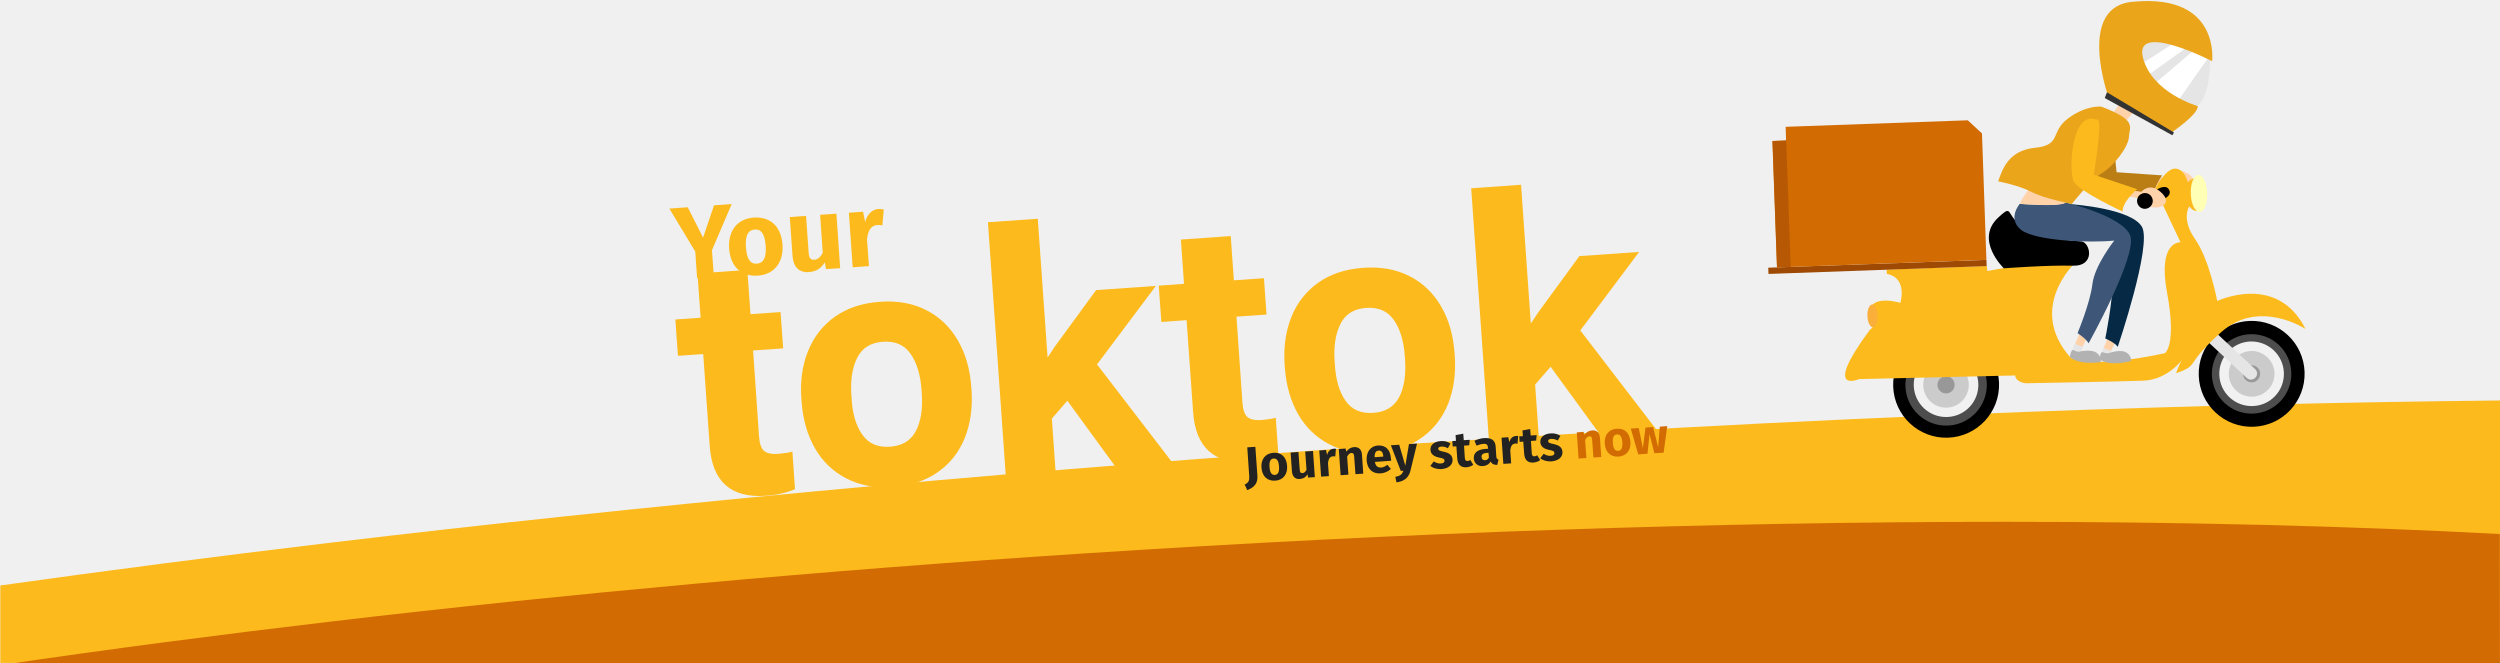
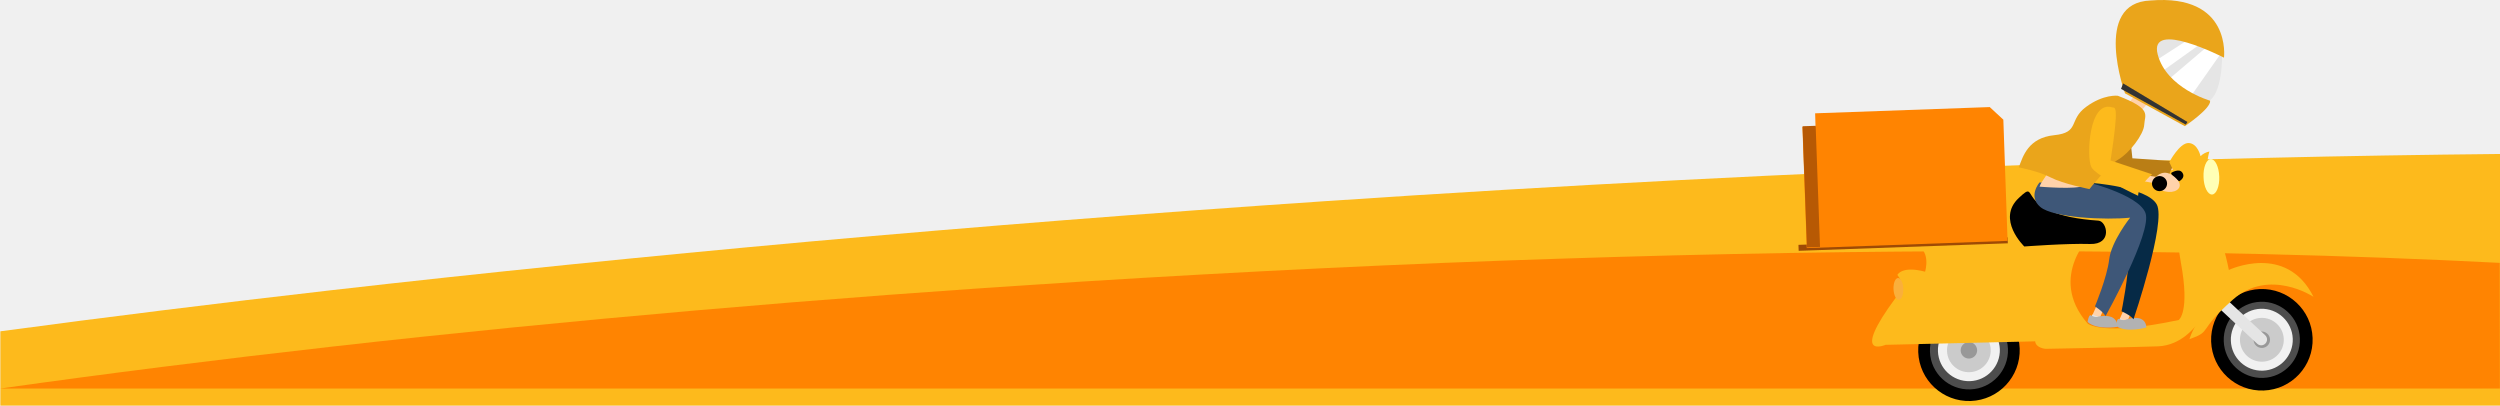
- <svg xmlns="http://www.w3.org/2000/svg" version="1.1" id="Layer_1" x="0px" y="0px" viewBox="0 0 1920.3 509.2" style="enable-background:new 0 0 1920.3 509.2;" xml:space="preserve">
-   <style type="text/css">
- 	.st0{fill:#FDBA1C;}
- 	.st1{enable-background:new    ;}
- 	.st2{fill:#222222;}
- 	.st3{fill:#D26B02;}
- 	.st4{fill:#4D4D4D;}
- 	.st5{fill:#F1F1F1;}
- 	.st6{fill:#CBCBCB;}
- 	.st7{fill:#989898;}
- 	.st8{fill:#E5E5E5;}
- 	.st9{fill:#FFD2AA;}
- 	.st10{fill:#BA7E15;}
- 	.st11{fill:#B2B2B2;}
- 	.st12{fill:#062A46;}
- 	.st13{fill:#3E5778;}
- 	.st14{fill:#FFFFFF;}
- 	.st15{fill:#EAA51B;}
- 	.st16{fill:#333333;}
- 	.st17{fill:#FFFFB5;}
- 	.st18{fill:#FAAF3B;}
- 	.st19{fill:#9E4A05;}
- 	.st20{fill:#B75904;}
- </style>
-   <g transform="translate(0.253 -570.788)">
-     <path class="st0" d="M1920,1080H0v-59.5c81-11.4,166.1-22.4,253.1-32.8c118.3-14.1,242.2-27.2,368.3-39.1   c129.6-12.1,262.9-23,396.4-32.4c182.5-12.8,363.4-22.5,537.7-29c125.6-4.7,248.2-7.6,364.6-8.8V1080L1920,1080z" />
-     <g class="st1">
-       <path class="st0" d="M608.4,917.7l2,28.8c-6.4,2.8-13.9,4.5-22.3,5.1c-26.9,1.9-41.3-10.9-43.2-38.2l-5-70.7l-19.4,1.4l-2-27.9    l19.4-1.4l-2.4-34l38.3-2.7l2.4,34l23.1-1.6l2,27.9l-23.1,1.6l4.6,66.3c0.4,5.4,1.7,9,3.9,10.9c2.2,1.8,5.9,2.6,11,2.2    C602,919,605.5,918.5,608.4,917.7z" />
-       <path class="st0" d="M620.4,840.5c4.4-10.9,11.2-19.7,20.6-26.4c9.4-6.7,20.9-10.5,34.5-11.5c13.7-1,25.7,1.2,35.9,6.5    c10.3,5.3,18.3,13.1,24.2,23.3c5.9,10.2,9.2,22,10.2,35.4l0.2,2.7c0.9,13.4-0.8,25.6-5.1,36.5c-4.4,10.9-11.2,19.7-20.6,26.3    c-9.4,6.7-20.9,10.5-34.5,11.5c-13.7,1-25.7-1.2-35.9-6.5c-10.3-5.3-18.3-13-24.2-23.2c-5.8-10.2-9.2-22-10.2-35.4l-0.2-2.7    C614.3,863.6,616,851.4,620.4,840.5z M662.2,904.8c4.8,6.8,11.9,9.8,21.4,9.1c9.3-0.7,15.8-4.7,19.7-12.1c3.8-7.4,5.3-17,4.5-28.7    l-0.2-2.7c-0.8-11.7-3.6-20.9-8.4-27.8c-4.8-6.9-11.9-10-21.4-9.3c-9.3,0.7-15.8,4.7-19.6,12.3c-3.8,7.5-5.3,17.1-4.5,28.6    l0.2,2.7C654.5,888.8,657.4,898.1,662.2,904.8z" />
-       <path class="st0" d="M819.6,878.6l-11.9,13.7l2.9,41.2l-38.3,2.7l-13.7-194.7l38.3-2.7l7.5,106.6l5.8-8.7l31.5-43.1l45.9-3.2    l-45.2,60.3l58.7,76.5l-43.8,3.1L819.6,878.6z" />
-       <path class="st0" d="M979.7,891.7l2,28.8c-6.4,2.8-13.9,4.5-22.3,5.1c-26.9,1.9-41.2-10.9-43.2-38.2l-5-70.7l-19.4,1.4l-2-27.9    l19.4-1.4l-2.4-34l38.3-2.7l2.4,34l23.1-1.6l2,27.9l-23.1,1.6l4.6,66.3c0.4,5.4,1.7,9,3.9,10.9c2.2,1.8,5.9,2.6,11,2.2    C973.2,893,976.8,892.5,979.7,891.7z" />
-       <path class="st0" d="M991.6,814.4c4.4-10.9,11.2-19.7,20.6-26.4c9.4-6.7,20.9-10.5,34.5-11.5c13.7-1,25.7,1.2,35.9,6.5    c10.3,5.3,18.3,13.1,24.2,23.3c5.9,10.2,9.2,22,10.2,35.4l0.2,2.7c0.9,13.4-0.8,25.6-5.1,36.5c-4.4,10.9-11.2,19.7-20.6,26.3    c-9.4,6.7-20.9,10.5-34.5,11.5c-13.7,1-25.7-1.2-35.9-6.5c-10.3-5.3-18.3-13-24.2-23.2c-5.8-10.2-9.2-22-10.2-35.4l-0.2-2.7    C985.6,837.5,987.3,825.3,991.6,814.4z M1033.4,878.8c4.8,6.8,11.9,9.8,21.4,9.1c9.3-0.7,15.8-4.7,19.7-12.1    c3.8-7.4,5.3-17,4.5-28.7l-0.2-2.7c-0.8-11.7-3.6-20.9-8.4-27.8c-4.8-6.9-11.9-10-21.4-9.3c-9.3,0.7-15.8,4.7-19.6,12.3    c-3.8,7.5-5.3,17.1-4.5,28.6l0.2,2.7C1025.8,862.7,1028.6,872,1033.4,878.8z" />
-       <path class="st0" d="M1190.8,852.5l-11.9,13.7l2.9,41.2l-38.3,2.7l-13.7-194.7l38.3-2.7l7.5,106.6l5.8-8.7l31.5-43.1l45.9-3.2    l-45.2,60.3l58.7,76.5l-43.8,3.1L1190.8,852.5z" />
+ <svg xmlns="http://www.w3.org/2000/svg" width="2003.157" height="324.973" viewBox="0 0 2003.157 324.973">
+   <g id="SVG_Motorbike" data-name="SVG Motorbike" transform="translate(0.047 9.202)">
+     <g id="Group_11" data-name="Group 11" transform="translate(-0.047 95.429)">
+       <path id="Path_9" data-name="Path 9" d="M2002.752,1080H0v-59.5c84.491-11.4,173.259-22.4,264.009-32.8,123.4-14.1,252.639-27.2,384.174-39.1,135.186-12.1,274.231-23,413.485-32.4,190.366-12.8,379.063-22.5,560.875-29,131.013-4.7,258.9-7.6,380.314-8.8V1080Z" transform="translate(0.3 -859.658)" fill="#fdba1c" />
+       <path id="Path_36" data-name="Path 36" d="M2002.757,1081.7H-.2c84.908-12,174.719-23.3,266.928-33.7,93.879-10.6,191.721-20.3,290.5-28.9,101.284-8.8,205.281-16.6,309.278-23.1,129.657-8.1,259-14.4,384.485-18.4,122.042-4,241.477-6,355.07-6,143.008,0,276.42,3.2,396.585,9.4l.1,100.7Z" transform="translate(0.3 -875.004)" fill="#ff8401" />
    </g>
-     <g class="st1">
-       <path class="st0" d="M548.1,783.5l-12.9,0.9l-1.4-20.4l-19.9-33l14.1-1l11.8,23.3l8.4-24.8l13.6-1L546.6,763L548.1,783.5z" />
-       <path class="st0" d="M600.8,758.8c0.9,13.4-6.2,22.8-18.9,23.7c-12.7,0.9-21.1-6.8-22.1-20.9c-0.9-13.4,6.2-22.8,18.9-23.7    C591.5,737.1,599.8,744.7,600.8,758.8z M572.7,760.7c0.7,9.3,3.4,13,8.5,12.6c5-0.4,7.3-4.6,6.7-13.6c-0.7-9.3-3.4-13-8.5-12.6    C574.3,747.5,572.1,751.7,572.7,760.7z" />
-       <path class="st0" d="M634.2,777.5l-0.9-5.2c-2.8,4.6-6.7,7.1-12.2,7.5c-7.8,0.5-12-4.2-12.6-12.3l-2.1-30l12.5-0.9l2,28.5    c0.3,4.3,1.8,5.4,4.4,5.2c2.6-0.2,4.8-2.1,6.4-5.4l-2-29.1l12.5-0.9l2.9,41.9L634.2,777.5z" />
-       <path class="st0" d="M678.6,731.7l-1.1,12.2c-1.4-0.2-2.4-0.4-3.8-0.3c-5.2,0.4-7.1,4.4-8,10.9l1.5,20.7l-12.5,0.9l-2.9-41.9    l10.9-0.8l1.6,8c1.5-6,5.3-9.7,10.1-10.1C676,731.3,677.3,731.4,678.6,731.7z" />
-     </g>
-     <g class="st1">
-       <path class="st2" d="M957.8,947.3l-2-4.3c3.3-1.6,3.7-3.4,3.5-6.5l-1.5-22.1l6.2-0.4l1.6,22.3C966,942.9,962.2,945.5,957.8,947.3z    " />
-       <path class="st2" d="M988.4,928.6c0.5,6.4-3,11-9.1,11.4c-6.1,0.4-10.1-3.3-10.6-10c-0.5-6.4,3-11,9.1-11.4    C983.9,918.1,987.9,921.8,988.4,928.6z M974.9,929.5c0.3,4.5,1.7,6.2,4.1,6.1c2.4-0.2,3.5-2.2,3.2-6.5c-0.3-4.5-1.7-6.2-4.1-6.1    C975.7,923.1,974.6,925.1,974.9,929.5z" />
-       <path class="st2" d="M1004.5,937.6l-0.4-2.5c-1.3,2.2-3.2,3.4-5.9,3.6c-3.8,0.3-5.8-2-6.1-5.9l-1-14.4l6-0.4l1,13.7    c0.1,2,0.9,2.6,2.1,2.5c1.3-0.1,2.3-1,3.1-2.6l-1-14l6-0.4l1.4,20.1L1004.5,937.6z" />
-       <path class="st2" d="M1025.9,915.5l-0.5,5.9c-0.7-0.1-1.2-0.2-1.8-0.1c-2.5,0.2-3.4,2.1-3.8,5.2l0.7,10l-6,0.4l-1.4-20.1l5.2-0.4    l0.8,3.9c0.7-2.9,2.6-4.7,4.9-4.8C1024.6,915.3,1025.2,915.4,1025.9,915.5z" />
-       <path class="st2" d="M1045.9,919.9l1,14.7l-6,0.4l-1-13.7c-0.1-2.1-0.9-2.6-2.1-2.6c-1.3,0.1-2.4,1.1-3.3,2.9l1,13.8l-6,0.4    l-1.4-20.1l5.2-0.4l0.6,2.4c1.6-2.1,3.4-3.3,5.9-3.5C1043.4,914,1045.6,916,1045.9,919.9z" />
-       <path class="st2" d="M1068.3,924.7l-12.5,0.9c0.7,3.6,2.4,4.4,4.9,4.3c1.6-0.1,3-0.8,4.7-2.1l2.7,3.2c-1.9,1.7-4.4,3.1-7.7,3.4    c-6.7,0.5-10.4-3.6-10.9-9.9c-0.4-6,2.5-11,8.6-11.5c5.8-0.4,9.6,3.1,10,9.7C1068.3,923.2,1068.3,924.1,1068.3,924.7z     M1062.3,921.3c-0.2-2.7-1.2-4.6-3.6-4.4c-2,0.1-3.1,1.5-3.1,5.1l6.7-0.5L1062.3,921.3z" />
-       <path class="st2" d="M1072.4,941.3l-0.9-4.2c3.9-0.8,5.3-2,6.2-4.7l-2,0.1l-7.6-19.7l6.4-0.4l4.7,16.1l2.8-16.6l6.2-0.4l-5,20.6    C1082,937.3,1078.7,940.5,1072.4,941.3z" />
-       <path class="st2" d="M1113.9,911.5l-2,3.6c-1.6-0.9-3.3-1.4-4.9-1.3c-1.8,0.1-2.6,0.8-2.5,1.7c0.1,1.1,0.6,1.5,4.3,2.3    c4.1,0.9,6.4,2.4,6.7,6c0.3,4.2-3.5,6.9-8.5,7.3c-3.5,0.2-6.5-0.8-8.6-2.4l2.7-3.5c1.6,1.1,3.5,1.8,5.4,1.6    c1.9-0.1,2.9-0.9,2.8-2.1c-0.1-1.4-0.7-1.8-4.4-2.5c-4.1-0.9-6.2-2.8-6.4-5.9c-0.2-3.5,2.7-6.4,7.8-6.7    C1109.3,909.3,1111.9,910.1,1113.9,911.5z" />
-       <path class="st2" d="M1126.2,929.7c-4.4,0.3-6.8-2.1-7.1-6.8l-0.7-9.3l-2.8,0.2l-0.3-4.2l2.8-0.2l-0.3-4.4l5.9-1.1l0.4,5l4.6-0.3    l-0.4,4.2l-4,0.3l0.6,9.3c0.1,1.9,0.8,2.6,2.1,2.5c0.7,0,1.4-0.3,2.1-0.8l2.3,3.7C1130.1,928.9,1128.1,929.5,1126.2,929.7z" />
-       <path class="st2" d="M1150.8,923.9l-1,4c-2.4,0-4-0.6-5.1-2.6c-1.3,2.3-3.5,3.3-5.9,3.5c-4,0.3-6.7-2.2-7-5.8    c-0.3-4.4,2.9-7,9-7.4l2-0.1l-0.1-0.9c-0.2-2.4-1.2-3-3.6-2.9c-1.3,0.1-3.2,0.6-5.2,1.4l-1.6-3.8c2.5-1.1,5.2-1.9,7.5-2    c5.8-0.4,8.5,1.9,8.8,6.5l0.5,7.8C1149.4,923.1,1149.8,923.6,1150.8,923.9z M1143.4,922.2l-0.3-3.6l-1.5,0.1    c-2.7,0.2-4,1.2-3.8,3.2c0.1,1.6,1.1,2.5,2.5,2.4C1141.8,924.3,1142.8,923.5,1143.4,922.2z" />
-       <path class="st2" d="M1165.9,905.7l-0.5,5.9c-0.7-0.1-1.2-0.2-1.8-0.1c-2.5,0.2-3.4,2.1-3.8,5.2l0.7,10l-6,0.4l-1.4-20.1l5.2-0.4    l0.8,3.9c0.7-2.9,2.6-4.7,4.9-4.8C1164.7,905.5,1165.3,905.6,1165.9,905.7z" />
-       <path class="st2" d="M1177.6,926.1c-4.4,0.3-6.8-2.1-7.1-6.8l-0.7-9.3l-2.8,0.2l-0.3-4.2l2.8-0.2l-0.3-4.4l5.9-1.1l0.4,5l4.6-0.3    l-0.4,4.2l-4,0.3l0.6,9.3c0.1,1.9,0.8,2.6,2.1,2.5c0.7,0,1.4-0.3,2.1-0.8l2.3,3.7C1181.5,925.3,1179.4,925.9,1177.6,926.1z" />
-       <path class="st2" d="M1198.3,905.6l-2,3.6c-1.6-0.9-3.3-1.4-4.9-1.3c-1.8,0.1-2.6,0.8-2.5,1.7c0.1,1.1,0.6,1.5,4.3,2.3    c4.1,0.9,6.4,2.4,6.7,6c0.3,4.2-3.5,6.9-8.5,7.3c-3.5,0.2-6.5-0.8-8.6-2.4l2.7-3.5c1.6,1.1,3.5,1.8,5.4,1.6    c1.9-0.1,2.9-0.9,2.8-2.1c-0.1-1.4-0.7-1.8-4.4-2.5c-4.1-0.9-6.2-2.8-6.4-5.9c-0.2-3.5,2.7-6.4,7.8-6.7    C1193.6,903.4,1196.3,904.2,1198.3,905.6z" />
-     </g>
-     <g class="st1">
-       <path class="st3" d="M1228.7,907.1l1,14.7l-6,0.4l-1-13.7c-0.1-2.1-0.9-2.6-2.1-2.6c-1.3,0.1-2.4,1.1-3.3,2.9l1,13.8l-6,0.4    l-1.4-20.1l5.2-0.4l0.6,2.4c1.6-2.1,3.4-3.3,5.9-3.5C1226.2,901.1,1228.4,903.2,1228.7,907.1z" />
-       <path class="st3" d="M1252.1,910.1c0.5,6.4-3,11-9.1,11.4c-6.1,0.4-10.1-3.3-10.6-10c-0.5-6.4,3-11,9.1-11.4    C1247.6,899.6,1251.6,903.3,1252.1,910.1z M1238.6,911c0.3,4.5,1.7,6.2,4.1,6.1c2.4-0.2,3.5-2.2,3.2-6.5c-0.3-4.5-1.7-6.2-4.1-6.1    C1239.4,904.6,1238.3,906.6,1238.6,911z" />
-       <path class="st3" d="M1270.5,918.9l-3.7-14.6l-1.6,15l-7.1,0.5l-5.7-19.8l6.1-0.4l3.2,15.5l2-15.9l5.8-0.4l3.9,15.5l1.3-15.8    l5.7-0.4l-2.8,20.4L1270.5,918.9z" />
-     </g>
-     <path class="st3" d="M1920,1081.7H-0.3h0l0.1,0c81.4-12,167.5-23.3,255.9-33.7c90-10.6,183.8-20.3,278.5-28.9   c97.1-8.8,196.8-16.6,296.5-23.1c124.3-8.1,248.3-14.4,368.6-18.4c117-4,231.5-6,340.4-6c137.1,0,265,3.2,380.2,9.4L1920,1081.7   L1920,1081.7z" />
-   </g>
-   <g>
-     <g>
-       <g>
-         <path d="M1770.2,285.7c0.8,22.5-16.8,41.3-39.2,42.1c-22.5,0.8-41.3-16.8-42.1-39.2c-0.8-22.5,16.8-41.3,39.2-42.1     C1750.5,245.7,1769.4,263.2,1770.2,285.7z" />
-       </g>
-       <g>
-         <path class="st4" d="M1760,286.1c0.6,16.9-12.6,31-29.4,31.6c-16.8,0.6-31-12.6-31.6-29.4c-0.6-16.9,12.6-31,29.4-31.6     C1745.3,256.1,1759.4,269.2,1760,286.1z" />
-       </g>
-       <g>
-         <path class="st5" d="M1754.3,286.3c0.5,13.7-10.2,25.2-23.9,25.6c-13.7,0.5-25.2-10.2-25.7-23.9c-0.5-13.7,10.2-25.2,23.9-25.7     C1742.3,261.9,1753.8,272.6,1754.3,286.3z" />
-       </g>
-       <g>
-         <path class="st6" d="M1747.1,286.5c0.3,9.7-7.2,17.8-16.9,18.2c-9.7,0.3-17.8-7.2-18.2-16.9c-0.3-9.7,7.2-17.8,16.9-18.2     C1738.6,269.3,1746.7,276.9,1747.1,286.5z" />
-       </g>
-       <g>
-         <path class="st7" d="M1736.1,286.9c0.1,3.6-2.7,6.7-6.4,6.8c-3.6,0.1-6.7-2.7-6.8-6.4c-0.1-3.6,2.7-6.7,6.4-6.8     C1732.9,280.5,1736,283.3,1736.1,286.9z" />
-       </g>
-       <g>
-         <path d="M1535.5,294.1c0.8,22.5-16.8,41.3-39.2,42.1s-41.3-16.8-42.1-39.2c-0.8-22.5,16.8-41.3,39.2-42.1     S1534.7,271.7,1535.5,294.1z" />
-       </g>
-       <g>
-         <path class="st4" d="M1526.1,294.5c0.6,17.3-12.9,31.8-30.1,32.4c-17.3,0.6-31.8-12.9-32.4-30.1c-0.6-17.3,12.9-31.8,30.1-32.4     C1511,263.7,1525.5,277.2,1526.1,294.5z" />
-       </g>
-       <g>
-         <path class="st5" d="M1519.6,294.7c0.5,13.7-10.2,25.2-23.9,25.6c-13.7,0.5-25.2-10.2-25.7-23.9s10.2-25.2,23.9-25.7     C1507.6,270.4,1519.1,281,1519.6,294.7z" />
-       </g>
-       <g>
-         <ellipse transform="matrix(0.6717 -0.7408 0.7408 0.6717 271.7317 1204.419)" class="st6" cx="1494.8" cy="295.6" rx="17.5" ry="17.5" />
-       </g>
-       <g>
-         <path class="st7" d="M1501.4,295.4c0.1,3.6-2.7,6.7-6.4,6.8c-3.6,0.1-6.7-2.7-6.8-6.4c-0.1-3.6,2.7-6.7,6.4-6.8     C1498.2,288.9,1501.3,291.7,1501.4,295.4z" />
-       </g>
-       <g>
-         <path class="st8" d="M1732.2,283.5c1.9,1.8,2,4.7,0.2,6.6l0,0c-1.8,1.9-4.7,2-6.6,0.2l-50.2-46.7c-1.9-1.8-2-4.7-0.2-6.6l0,0     c1.8-1.9,4.7-2,6.6-0.2L1732.2,283.5z" />
-       </g>
-       <g>
-         <g>
-           <path class="st9" d="M1657.5,136.7l6.9-0.8c0,0,4-8.8,14.5-3.5c10.4,5.3,4.4,11.7-1.6,12.7c-6,1-7.1-0.4-7.1-0.4      s6.2-7.6-0.5-8.1c-6.7-0.5-6.9,4.8-6.9,4.8l-10,0.7L1657.5,136.7z" />
+     <g id="Group_55" data-name="Group 55" transform="translate(1440.986 -9.202)">
+       <g id="Group_54" data-name="Group 54" transform="translate(0)">
+         <g id="Group_12" data-name="Group 12" transform="translate(330.644 231.578)">
+           <path id="Path_37" data-name="Path 37" d="M1770.2,285.7a40.676,40.676,0,1,1-42.1-39.2A40.679,40.679,0,0,1,1770.2,285.7Z" transform="translate(-1688.874 -246.474)" />
        </g>
-         <g>
-           <path class="st10" d="M1616.6,90.8c2.1,0.1,4.7-4.8,9.2,41.5l35,2.4c0,0-8.6,12-6.6,19.5c0,0-36.5-6.7-42.1-12.9      C1606.6,135.2,1596.5,89.6,1616.6,90.8z" />
+         <g id="Group_13" data-name="Group 13" transform="translate(340.751 241.784)">
+           <path id="Path_38" data-name="Path 38" d="M1760,286.1a30.52,30.52,0,1,1-31.6-29.4A30.516,30.516,0,0,1,1760,286.1Z" transform="translate(-1698.98 -256.68)" fill="#4d4d4d" />
        </g>
-       </g>
-       <g>
-         <path class="st0" d="M1655.4,144.8c0,0,8.2-15.6,15.5-15.3c7.3,0.3,9.5,10.5,9.5,10.5s3-3.1,7.1-3.7c0,0-4.6,14.1,0.9,25.7     c0,0-3.3,1-6.8-3.4c0,0-6.5,9.3,4.5,25.1c11.1,15.8,17,47.5,17,47.5s46.1-22,67.8,21.5c0,0-35.4-23.5-64.6,2.3     c-29.1,25.8-16,25-34.8,31.7c0,0,2.1-6.8,4.9-10.6c0,0-11.2,15.6-30.1,16.3c-18.9,0.7-90.1,2-90.1,2s-7.8-0.6-8.3-6l-119.9,2.8     c0,0-29,12.5,8.3-37.9c0,0,10.3-6.4,1.2-18.1c0,0,3.3-7.6,22.2-2.6c0,0,5.9-19.2-10.4-22.2l-0.1-3.3l76.9-2.8l0.4,3.9     c0,0,46.1-9.2,67.4-6.3c0,0-36.9,34.4-4,72.2c0,0,10.6,10.5,73-2.8c0,0,9.2-6,1.7-46.3c-7.5-40.3,10.3-38.9,10.3-38.9     L1655.4,144.8z" />
-       </g>
-       <g>
-         <path d="M1598.6,185.4c6.9,0.5,11.5,19.3-6.8,18.7c-18.3-0.6-52.6,2-52.6,2s-22.7-21.8-4.4-38.9     C1553,150.1,1527.8,180.6,1598.6,185.4z" />
-       </g>
-       <g>
-         <path d="M1656.9,145.5c0,0,6.4-4.2,9-0.1c2.7,4.1-2.6,6.8-2.6,6.8S1656.7,148.3,1656.9,145.5z" />
-       </g>
-       <g>
-         <rect x="1615.7" y="260.8" transform="matrix(0.4058 -0.9139 0.9139 0.4058 721.7258 1638.133)" class="st9" width="10.1" height="6.3" />
-       </g>
-       <g>
-         <path class="st8" d="M1615.9,267.3c0,0-1.4,2.7-1.6,4.6c0,0,1.7,3.1,6,2.3l1.7-5.1C1622,269.1,1620.1,269.6,1615.9,267.3z" />
-       </g>
-       <g>
-         <path class="st11" d="M1614.7,270.4c0,0,3.9,1.9,6.5,0.4c0,0,7.8-2.6,12-0.1c4.2,2.4,3.7,6.6,3.7,6.6s-15.6,4.6-24-1.1     C1612.9,276.2,1613,270.8,1614.7,270.4z" />
-       </g>
-       <g>
-         <rect x="1593.1" y="258" transform="matrix(0.4058 -0.914 0.914 0.4058 711.2291 1616.328)" class="st9" width="11.1" height="6.3" />
-       </g>
-       <g>
-         <path class="st12" d="M1557.6,163.5c0,0-14,5.2-2.4,12.1c11.6,6.9,60.5,9.1,78.6,4.1c0,0-11.9,21.2-11.2,35.8     c0.6,14.6-5.5,44.5-5.5,44.5s7.1,2.9,9.6,6.4c0,0,26.5-78.1,18.6-92.1c-7.9-14.1-53-17.3-53-17.3     C1588.4,160.3,1571.1,162.1,1557.6,163.5z" />
-       </g>
-       <g>
-         <path class="st13" d="M1551.4,156.6c0,0-9.6,11.1,0.7,19.7c10.3,8.7,53.2,10.5,71.9,8.5c0,0-15.1,19-16.8,33.5     c-1.7,14.5-11.4,37.6-11.4,37.6s6.5,4.1,8.5,7.8c0,0,37.5-67.4,32-82.6c-5.5-15.1-49.6-25.6-49.6-25.6     C1582.3,158.3,1565,157.4,1551.4,156.6z" />
-       </g>
-       <g>
-         <path class="st9" d="M1560.2,143.1c0,0-7.5,9.3-8.8,13.5c0,0,30.5,2.6,35.3-0.9C1586.7,155.7,1571.2,139.7,1560.2,143.1z" />
-       </g>
-       <g>
-         <polygon class="st9" points="1621.8,88.2 1630.8,76.5 1642.2,81.8 1631.1,95.2    " />
-       </g>
-       <g>
-         <path class="st8" d="M1697.7,44c0,0,0.8,33.1-12,38.6c0,0-62.1-18.2-45.2-62C1657.5-23.2,1688.6,30.8,1697.7,44z" />
-       </g>
-       <g>
-         <polygon class="st14" points="1673.9,30.4 1638.3,53.4 1641.9,63.5 1683.8,33.5    " />
-       </g>
-       <g>
-         <polygon class="st14" points="1687.4,36.7 1646.4,71.6 1665.4,88.2 1697.7,42.2    " />
-       </g>
-       <g>
-         <path class="st15" d="M1619.9,75.6l47.9,26.3c0,0,21-14.1,20.3-20.4c0,0-34.9-10-42-37c-7.6-28.7,53.1,2.5,53.1,2.5     s6.3-51.2-58.9-45.8C1593.4,2.9,1619.9,75.6,1619.9,75.6z" />
-       </g>
-       <g>
-         <polygon class="st16" points="1618.4,70.9 1616.7,75.3 1668.6,103.9 1669.9,101.8    " />
-       </g>
-       <g>
-         <path class="st15" d="M1614.1,81.9c0,0-11.5-1.4-25.5,9c-14.1,10.4-4.7,20.5-25.4,22.6c-20.7,2.1-25.1,16.7-28.4,25.8     c0,0,15.9,3,25.6,8.1c9.7,5.1,31,9.3,31,9.3s14.8-18.9,23.1-23.7c8.8-5.1,20.4-20,20.8-27.9C1635.6,97.2,1642.1,92.6,1614.1,81.9     z" />
-       </g>
-       <g>
-         <g>
-           <path class="st9" d="M1637.9,146.3l6.9,1c0,0,6.1-7.5,14.9,0.2c8.8,7.7,1.4,12.4-4.7,11.9c-6.1-0.5-6.8-2.2-6.8-2.2      s7.9-5.8,1.5-8c-6.4-2.1-7.9,2.9-7.9,2.9l-9.9-1.8L1637.9,146.3z" />
+         <g id="Group_14" data-name="Group 14" transform="translate(346.454 247.393)">
+           <path id="Path_39" data-name="Path 39" d="M1754.3,286.3a24.815,24.815,0,1,1-25.7-24A24.961,24.961,0,0,1,1754.3,286.3Z" transform="translate(-1704.683 -262.289)" fill="#f1f1f1" />
        </g>
-         <g>
-           <path class="st0" d="M1609.8,91.7c2,0.6,5.7-3.5-1.5,42.5l33.3,11.1c0,0-11.3,9.4-11.2,17.2c0,0-33.6-15.6-37.5-23      C1589,132.1,1590.6,85.5,1609.8,91.7z" />
+         <g id="Group_15" data-name="Group 15" transform="translate(353.762 254.695)">
+           <path id="Path_40" data-name="Path 40" d="M1747.1,286.5a17.562,17.562,0,1,1-18.2-16.9A17.617,17.617,0,0,1,1747.1,286.5Z" transform="translate(-1711.991 -269.591)" fill="#cbcbcb" />
        </g>
-       </g>
-       <g>
-         <path class="st8" d="M1593.9,264c0,0-1.4,2.7-1.6,4.6c0,0,1.7,3.1,6,2.3l1.7-5.1C1600,265.9,1598.2,266.4,1593.9,264z" />
-       </g>
-       <g>
-         <path class="st11" d="M1592.3,268.7c0,0,3.6,2.4,6.4,1.1c0,0,8.1-1.7,11.9,1.3c3.9,2.9,3,7,3,7s-16.1,2.8-23.7-3.9     C1589.9,274.2,1590.6,268.8,1592.3,268.7z" />
-       </g>
-       <g>
-         <path d="M1653.6,154.1c0.1,3.3-2.5,6.1-5.8,6.3s-6.1-2.5-6.3-5.8c-0.1-3.3,2.5-6.1,5.8-6.3S1653.4,150.7,1653.6,154.1z" />
-       </g>
-       <g>
-         <path class="st17" d="M1695.4,148.4c0.3,7.8-2.3,14.3-5.8,14.4c-3.5,0.1-6.6-6.1-6.8-14c-0.3-7.8,2.3-14.3,5.8-14.4     S1695.1,140.5,1695.4,148.4z" />
-       </g>
-       <g>
-         <path class="st18" d="M1442.2,242.5c0.2,4.8-1.4,8.8-3.6,8.9c-2.1,0.1-4-3.8-4.2-8.6c-0.2-4.8,1.4-8.8,3.6-8.9     C1440.2,233.8,1442.1,237.7,1442.2,242.5z" />
-       </g>
-       <g>
-         <rect x="1358.2" y="202.6" transform="matrix(0.9994 -3.593548e-02 3.593548e-02 0.9994 -6.437 51.9555)" class="st19" width="167.7" height="4.8" />
-       </g>
-       <g>
-         <polygon class="st3" points="1511.5,92.4 1371.6,97.4 1371.9,107.9 1361.4,108.3 1364.9,205.4 1525.8,199.6 1522.4,102.5    " />
-       </g>
-       <g>
-         <rect x="1363.2" y="108.1" transform="matrix(0.9994 -3.593548e-02 3.593548e-02 0.9994 -4.7462 49.2769)" class="st20" width="10.5" height="97.1" />
+         <g id="Group_16" data-name="Group 16" transform="translate(364.668 265.604)">
+           <path id="Path_41" data-name="Path 41" d="M1736.1,286.9a6.6,6.6,0,1,1-6.8-6.4A6.731,6.731,0,0,1,1736.1,286.9Z" transform="translate(-1722.897 -280.5)" fill="#989898" />
+         </g>
+         <g id="Group_17" data-name="Group 17" transform="translate(95.944 239.978)">
+           <path id="Path_42" data-name="Path 42" d="M1535.5,294.1a40.676,40.676,0,1,1-42.1-39.2A40.679,40.679,0,0,1,1535.5,294.1Z" transform="translate(-1454.174 -254.874)" />
+         </g>
+         <g id="Group_18" data-name="Group 18" transform="translate(105.351 249.478)">
+           <path id="Path_43" data-name="Path 43" d="M1526.1,294.5a31.271,31.271,0,1,1-32.4-30.1A31.287,31.287,0,0,1,1526.1,294.5Z" transform="translate(-1463.581 -264.374)" fill="#4d4d4d" />
+         </g>
+         <g id="Group_19" data-name="Group 19" transform="translate(111.754 255.798)">
+           <path id="Path_44" data-name="Path 44" d="M1519.6,294.7a24.815,24.815,0,1,1-25.7-24A25.028,25.028,0,0,1,1519.6,294.7Z" transform="translate(-1469.983 -270.694)" fill="#f1f1f1" />
+         </g>
+         <g id="Group_20" data-name="Group 20" transform="translate(111.821 256.011)">
+           <circle id="Ellipse_1" data-name="Ellipse 1" cx="17.5" cy="17.5" r="17.5" transform="matrix(0.672, -0.741, 0.741, 0.672, 0, 25.928)" fill="#cbcbcb" />
+         </g>
+         <g id="Group_21" data-name="Group 21" transform="translate(129.968 274.101)">
+           <path id="Path_45" data-name="Path 45" d="M1501.4,295.4a6.6,6.6,0,1,1-6.8-6.4A6.6,6.6,0,0,1,1501.4,295.4Z" transform="translate(-1488.197 -288.997)" fill="#989898" />
+         </g>
+         <g id="Group_22" data-name="Group 22" transform="translate(315.881 220.614)">
+           <path id="Path_46" data-name="Path 46" d="M1732.2,283.5a4.62,4.62,0,0,1,.2,6.6h0a4.62,4.62,0,0,1-6.6.2l-50.2-46.7a4.62,4.62,0,0,1-.2-6.6h0a4.62,4.62,0,0,1,6.6-.2Z" transform="translate(-1674.11 -235.51)" fill="#e5e5e5" />
+         </g>
+         <g id="Group_25" data-name="Group 25" transform="translate(246.411 85.233)">
+           <g id="Group_23" data-name="Group 23" transform="translate(48.16 40.008)">
+             <path id="Path_47" data-name="Path 47" d="M1657.5,136.7l6.9-.8s4-8.8,14.5-3.5c10.4,5.3,4.4,11.7-1.6,12.7s-7.1-.4-7.1-.4,6.2-7.6-.5-8.1-6.9,4.8-6.9,4.8l-10,.7Z" transform="translate(-1652.8 -130.702)" fill="#ffd2aa" />
+           </g>
+           <g id="Group_24" data-name="Group 24">
+             <path id="Path_48" data-name="Path 48" d="M1616.6,90.8c2.1.1,4.7-4.8,9.2,41.5l35,2.4s-8.6,12-6.6,19.5c0,0-36.5-6.7-42.1-12.9C1606.6,135.2,1596.5,89.6,1616.6,90.8Z" transform="translate(-1604.64 -90.694)" fill="#ba7e15" />
+           </g>
+         </g>
+         <g id="Group_26" data-name="Group 26" transform="translate(59.029 114.6)">
+           <path id="Path_49" data-name="Path 49" d="M1655.4,144.8s8.2-15.6,15.5-15.3,9.5,10.5,9.5,10.5a13.906,13.906,0,0,1,7.1-3.7s-4.6,14.1.9,25.7c0,0-3.3,1-6.8-3.4,0,0-6.5,9.3,4.5,25.1,11.1,15.8,17,47.5,17,47.5s46.1-22,67.8,21.5c0,0-35.4-23.5-64.6,2.3-29.1,25.8-16,25-34.8,31.7,0,0,2.1-6.8,4.9-10.6,0,0-11.2,15.6-30.1,16.3s-90.1,2-90.1,2-7.8-.6-8.3-6L1428,291.2s-29,12.5,8.3-37.9c0,0,10.3-6.4,1.2-18.1,0,0,3.3-7.6,22.2-2.6,0,0,5.9-19.2-10.4-22.2l-.1-3.3,76.9-2.8.4,3.9s46.1-9.2,67.4-6.3c0,0-36.9,34.4-4,72.2,0,0,10.6,10.5,73-2.8,0,0,9.2-6,1.7-46.3s10.3-38.9,10.3-38.9Z" transform="translate(-1417.258 -129.496)" fill="#fdba1c" />
+         </g>
+         <g id="Group_27" data-name="Group 27" transform="translate(169.44 153.442)">
+           <path id="Path_50" data-name="Path 50" d="M1598.6,185.4c6.9.5,11.5,19.3-6.8,18.7s-52.6,2-52.6,2-22.7-21.8-4.4-38.9C1553,150.1,1527.8,180.6,1598.6,185.4Z" transform="translate(-1527.669 -162.043)" />
+         </g>
+         <g id="Group_28" data-name="Group 28" transform="translate(298.666 136.644)">
+           <path id="Path_51" data-name="Path 51" d="M1656.9,145.5s6.4-4.2,9-.1c2.7,4.1-2.6,6.8-2.6,6.8S1656.7,148.3,1656.9,145.5Z" transform="translate(-1656.896 -143.603)" />
+         </g>
+         <g id="Group_29" data-name="Group 29" transform="translate(257.492 246.138)">
+           <rect id="Rectangle_9" data-name="Rectangle 9" width="10.1" height="6.3" transform="translate(0 9.23) rotate(-66.057)" fill="#ffd2aa" />
+         </g>
+         <g id="Group_30" data-name="Group 30" transform="translate(256.071 255.061)">
+           <path id="Path_52" data-name="Path 52" d="M1615.9,267.3a16.768,16.768,0,0,0-1.6,4.6,5.49,5.49,0,0,0,6,2.3l1.7-5.1S1620.1,269.6,1615.9,267.3Z" transform="translate(-1614.3 -267.3)" fill="#e5e5e5" />
+         </g>
+         <g id="Group_31" data-name="Group 31" transform="translate(254.67 254.718)">
+           <path id="Path_53" data-name="Path 53" d="M1614.7,270.4s3.9,1.9,6.5.4c0,0,7.8-2.6,12-.1a7.01,7.01,0,0,1,3.7,6.6s-15.6,4.6-24-1.1C1612.9,276.2,1613,270.8,1614.7,270.4Z" transform="translate(-1612.9 -269.614)" fill="#b2b2b2" />
+         </g>
+         <g id="Group_32" data-name="Group 32" transform="translate(235.292 242.892)">
+           <rect id="Rectangle_10" data-name="Rectangle 10" width="11.1" height="6.3" transform="translate(0 10.145) rotate(-66.06)" fill="#ffd2aa" />
+         </g>
+         <g id="Group_33" data-name="Group 33" transform="translate(192.371 146.458)">
+           <path id="Path_54" data-name="Path 54" d="M1557.6,163.5s-14,5.2-2.4,12.1,60.5,9.1,78.6,4.1c0,0-11.9,21.2-11.2,35.8.6,14.6-5.5,44.5-5.5,44.5s7.1,2.9,9.6,6.4c0,0,26.5-78.1,18.6-92.1-7.9-14.1-53-17.3-53-17.3C1588.4,160.3,1571.1,162.1,1557.6,163.5Z" transform="translate(-1550.601 -157)" fill="#062a46" />
+         </g>
+         <g id="Group_34" data-name="Group 34" transform="translate(189.104 145.103)">
+           <path id="Path_55" data-name="Path 55" d="M1551.4,156.6s-9.6,11.1.7,19.7c10.3,8.7,53.2,10.5,71.9,8.5,0,0-15.1,19-16.8,33.5s-11.4,37.6-11.4,37.6,6.5,4.1,8.5,7.8c0,0,37.5-67.4,32-82.6-5.5-15.1-49.6-25.6-49.6-25.6C1582.3,158.3,1565,157.4,1551.4,156.6Z" transform="translate(-1547.333 -155.5)" fill="#3e5778" />
+         </g>
+         <g id="Group_35" data-name="Group 35" transform="translate(193.17 135.588)">
+           <path id="Path_56" data-name="Path 56" d="M1560.2,143.1s-7.5,9.3-8.8,13.5c0,0,30.5,2.6,35.3-.9C1586.7,155.7,1571.2,139.7,1560.2,143.1Z" transform="translate(-1551.4 -142.626)" fill="#ffd2aa" />
+         </g>
+         <g id="Group_36" data-name="Group 36" transform="translate(263.571 72.33)">
+           <path id="Path_57" data-name="Path 57" d="M1621.8,88.2l9-11.7,11.4,5.3-11.1,13.4Z" transform="translate(-1621.8 -76.5)" fill="#ffd2aa" />
+         </g>
+         <g id="Group_37" data-name="Group 37" transform="translate(279.355 2.967)">
+           <path id="Path_58" data-name="Path 58" d="M1697.7,44s.8,33.1-12,38.6c0,0-62.1-18.2-45.2-62C1657.5-23.2,1688.6,30.8,1697.7,44Z" transform="translate(-1637.585 -3.768)" fill="#e5e5e5" />
+         </g>
+         <g id="Group_38" data-name="Group 38" transform="translate(280.071 29.599)">
+           <path id="Path_59" data-name="Path 59" d="M1673.9,30.4l-35.6,23,3.6,10.1,41.9-30Z" transform="translate(-1638.3 -30.4)" fill="#fff" />
+         </g>
+         <g id="Group_39" data-name="Group 39" transform="translate(288.171 35.899)">
+           <path id="Path_60" data-name="Path 60" d="M1687.4,36.7l-41,34.9,19,16.6,32.3-46Z" transform="translate(-1646.4 -36.7)" fill="#fff" />
+         </g>
+         <g id="Group_40" data-name="Group 40" transform="translate(254.212)">
+           <path id="Path_61" data-name="Path 61" d="M1619.9,75.6l47.9,26.3s21-14.1,20.3-20.4c0,0-34.9-10-42-37-7.6-28.7,53.1,2.5,53.1,2.5s6.3-51.2-58.9-45.8C1593.4,2.9,1619.9,75.6,1619.9,75.6Z" transform="translate(-1612.441 -0.801)" fill="#eaa51b" />
+         </g>
+         <g id="Group_41" data-name="Group 41" transform="translate(258.47 66.832)">
+           <path id="Path_62" data-name="Path 62" d="M1618.4,70.9l-1.7,4.4,51.9,28.6,1.3-2.1Z" transform="translate(-1616.7 -70.9)" fill="#333" />
+         </g>
+         <g id="Group_42" data-name="Group 42" transform="translate(176.57 76.652)">
+           <path id="Path_63" data-name="Path 63" d="M1614.1,81.9s-11.5-1.4-25.5,9c-14.1,10.4-4.7,20.5-25.4,22.6s-25.1,16.7-28.4,25.8c0,0,15.9,3,25.6,8.1s31,9.3,31,9.3,14.8-18.9,23.1-23.7c8.8-5.1,20.4-20,20.8-27.9C1635.6,97.2,1642.1,92.6,1614.1,81.9Z" transform="translate(-1534.8 -81.837)" fill="#eaa51b" />
+         </g>
+         <g id="Group_45" data-name="Group 45" transform="translate(232.952 85.511)">
+           <g id="Group_43" data-name="Group 43" transform="translate(40.718 52.891)">
+             <path id="Path_64" data-name="Path 64" d="M1637.9,146.3l6.9,1s6.1-7.5,14.9.2,1.4,12.4-4.7,11.9-6.8-2.2-6.8-2.2,7.9-5.8,1.5-8c-6.4-2.1-7.9,2.9-7.9,2.9l-9.9-1.8Z" transform="translate(-1631.9 -144.025)" fill="#ffd2aa" />
+           </g>
+           <g id="Group_44" data-name="Group 44">
+             <path id="Path_65" data-name="Path 65" d="M1609.8,91.7c2,.6,5.7-3.5-1.5,42.5l33.3,11.1s-11.3,9.4-11.2,17.2c0,0-33.6-15.6-37.5-23S1590.6,85.5,1609.8,91.7Z" transform="translate(-1591.182 -91.134)" fill="#fdba1c" />
+           </g>
+         </g>
+         <g id="Group_46" data-name="Group 46" transform="translate(234.071 251.902)">
+           <path id="Path_66" data-name="Path 66" d="M1593.9,264a16.768,16.768,0,0,0-1.6,4.6,5.49,5.49,0,0,0,6,2.3l1.7-5.1C1600,265.9,1598.2,266.4,1593.9,264Z" transform="translate(-1592.3 -264)" fill="#e5e5e5" />
+         </g>
+         <g id="Group_47" data-name="Group 47" transform="translate(231.671 252.508)">
+           <path id="Path_67" data-name="Path 67" d="M1592.3,268.7s3.6,2.4,6.4,1.1c0,0,8.1-1.7,11.9,1.3a7.193,7.193,0,0,1,3,7s-16.1,2.8-23.7-3.9C1589.9,274.2,1590.6,268.8,1592.3,268.7Z" transform="translate(-1589.9 -268.7)" fill="#b2b2b2" />
+         </g>
+         <g id="Group_48" data-name="Group 48" transform="translate(283.268 141.058)">
+           <path id="Path_68" data-name="Path 68" d="M1653.6,154.1a6.175,6.175,0,0,1-5.8,6.3,6.105,6.105,0,0,1-6.3-5.8,6.175,6.175,0,0,1,5.8-6.3A6.038,6.038,0,0,1,1653.6,154.1Z" transform="translate(-1641.497 -148.289)" />
+         </g>
+         <g id="Group_49" data-name="Group 49" transform="translate(324.547 127.464)">
+           <path id="Path_69" data-name="Path 69" d="M1695.4,148.4c.3,7.8-2.3,14.3-5.8,14.4s-6.6-6.1-6.8-14c-.3-7.8,2.3-14.3,5.8-14.4S1695.1,140.5,1695.4,148.4Z" transform="translate(-1682.776 -134.399)" fill="#ffffb5" />
+         </g>
+         <g id="Group_50" data-name="Group 50" transform="translate(76.154 222.763)">
+           <path id="Path_70" data-name="Path 70" d="M1442.2,242.5c.2,4.8-1.4,8.8-3.6,8.9-2.1.1-4-3.8-4.2-8.6s1.4-8.8,3.6-8.9S1442.1,237.7,1442.2,242.5Z" transform="translate(-1434.383 -233.898)" fill="#faaf3b" />
+         </g>
+         <g id="Group_51" data-name="Group 51" transform="translate(0 190.16)">
+           <rect id="Rectangle_11" data-name="Rectangle 11" width="167.7" height="4.8" transform="translate(0 6.027) rotate(-2.06)" fill="#9e4a05" />
+         </g>
+         <g id="Group_52" data-name="Group 52" transform="translate(3.171 85.794)">
+           <path id="Path_71" data-name="Path 71" d="M1511.5,92.4l-139.9,5,.3,10.5-10.5.4,3.5,97.1,160.9-5.8-3.4-97.1Z" transform="translate(-1361.4 -92.4)" fill="#ff8401" />
+         </g>
+         <g id="Group_53" data-name="Group 53" transform="translate(3.292 100.795)">
+           <rect id="Rectangle_12" data-name="Rectangle 12" width="10.5" height="97.1" transform="translate(0 0.377) rotate(-2.06)" fill="#b75904" />
+         </g>
      </g>
    </g>
  </g>
</svg>
